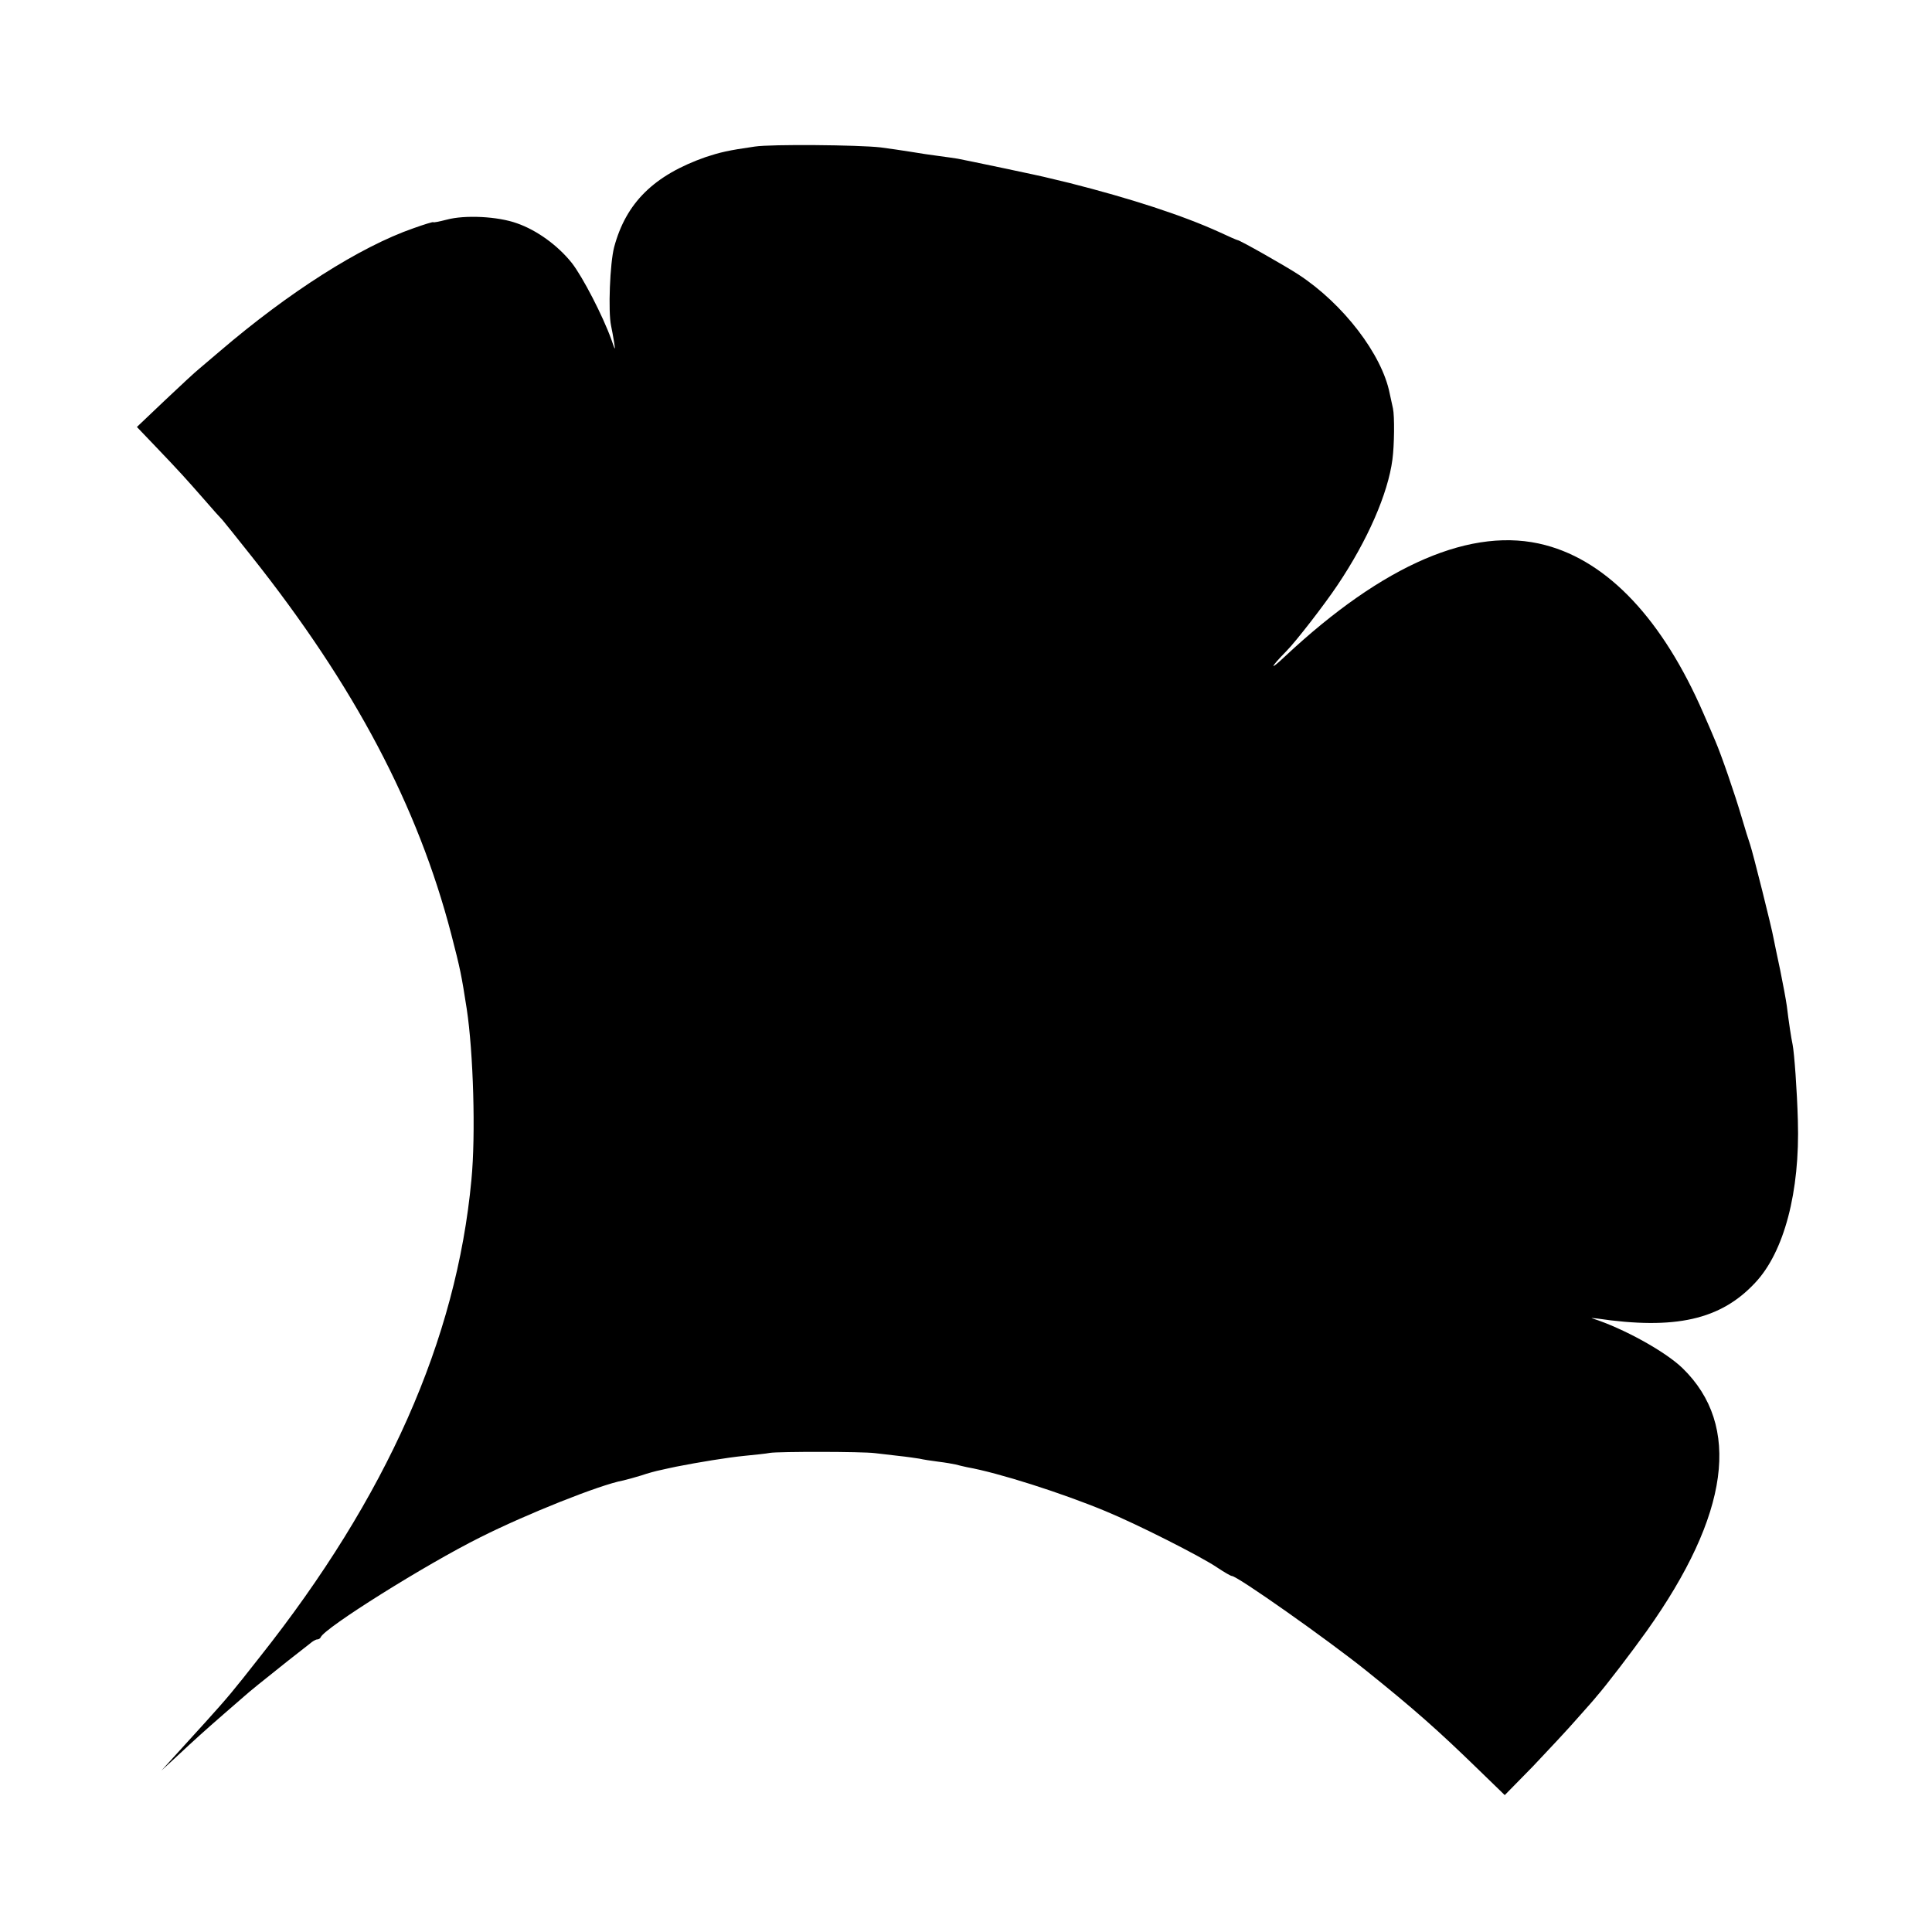
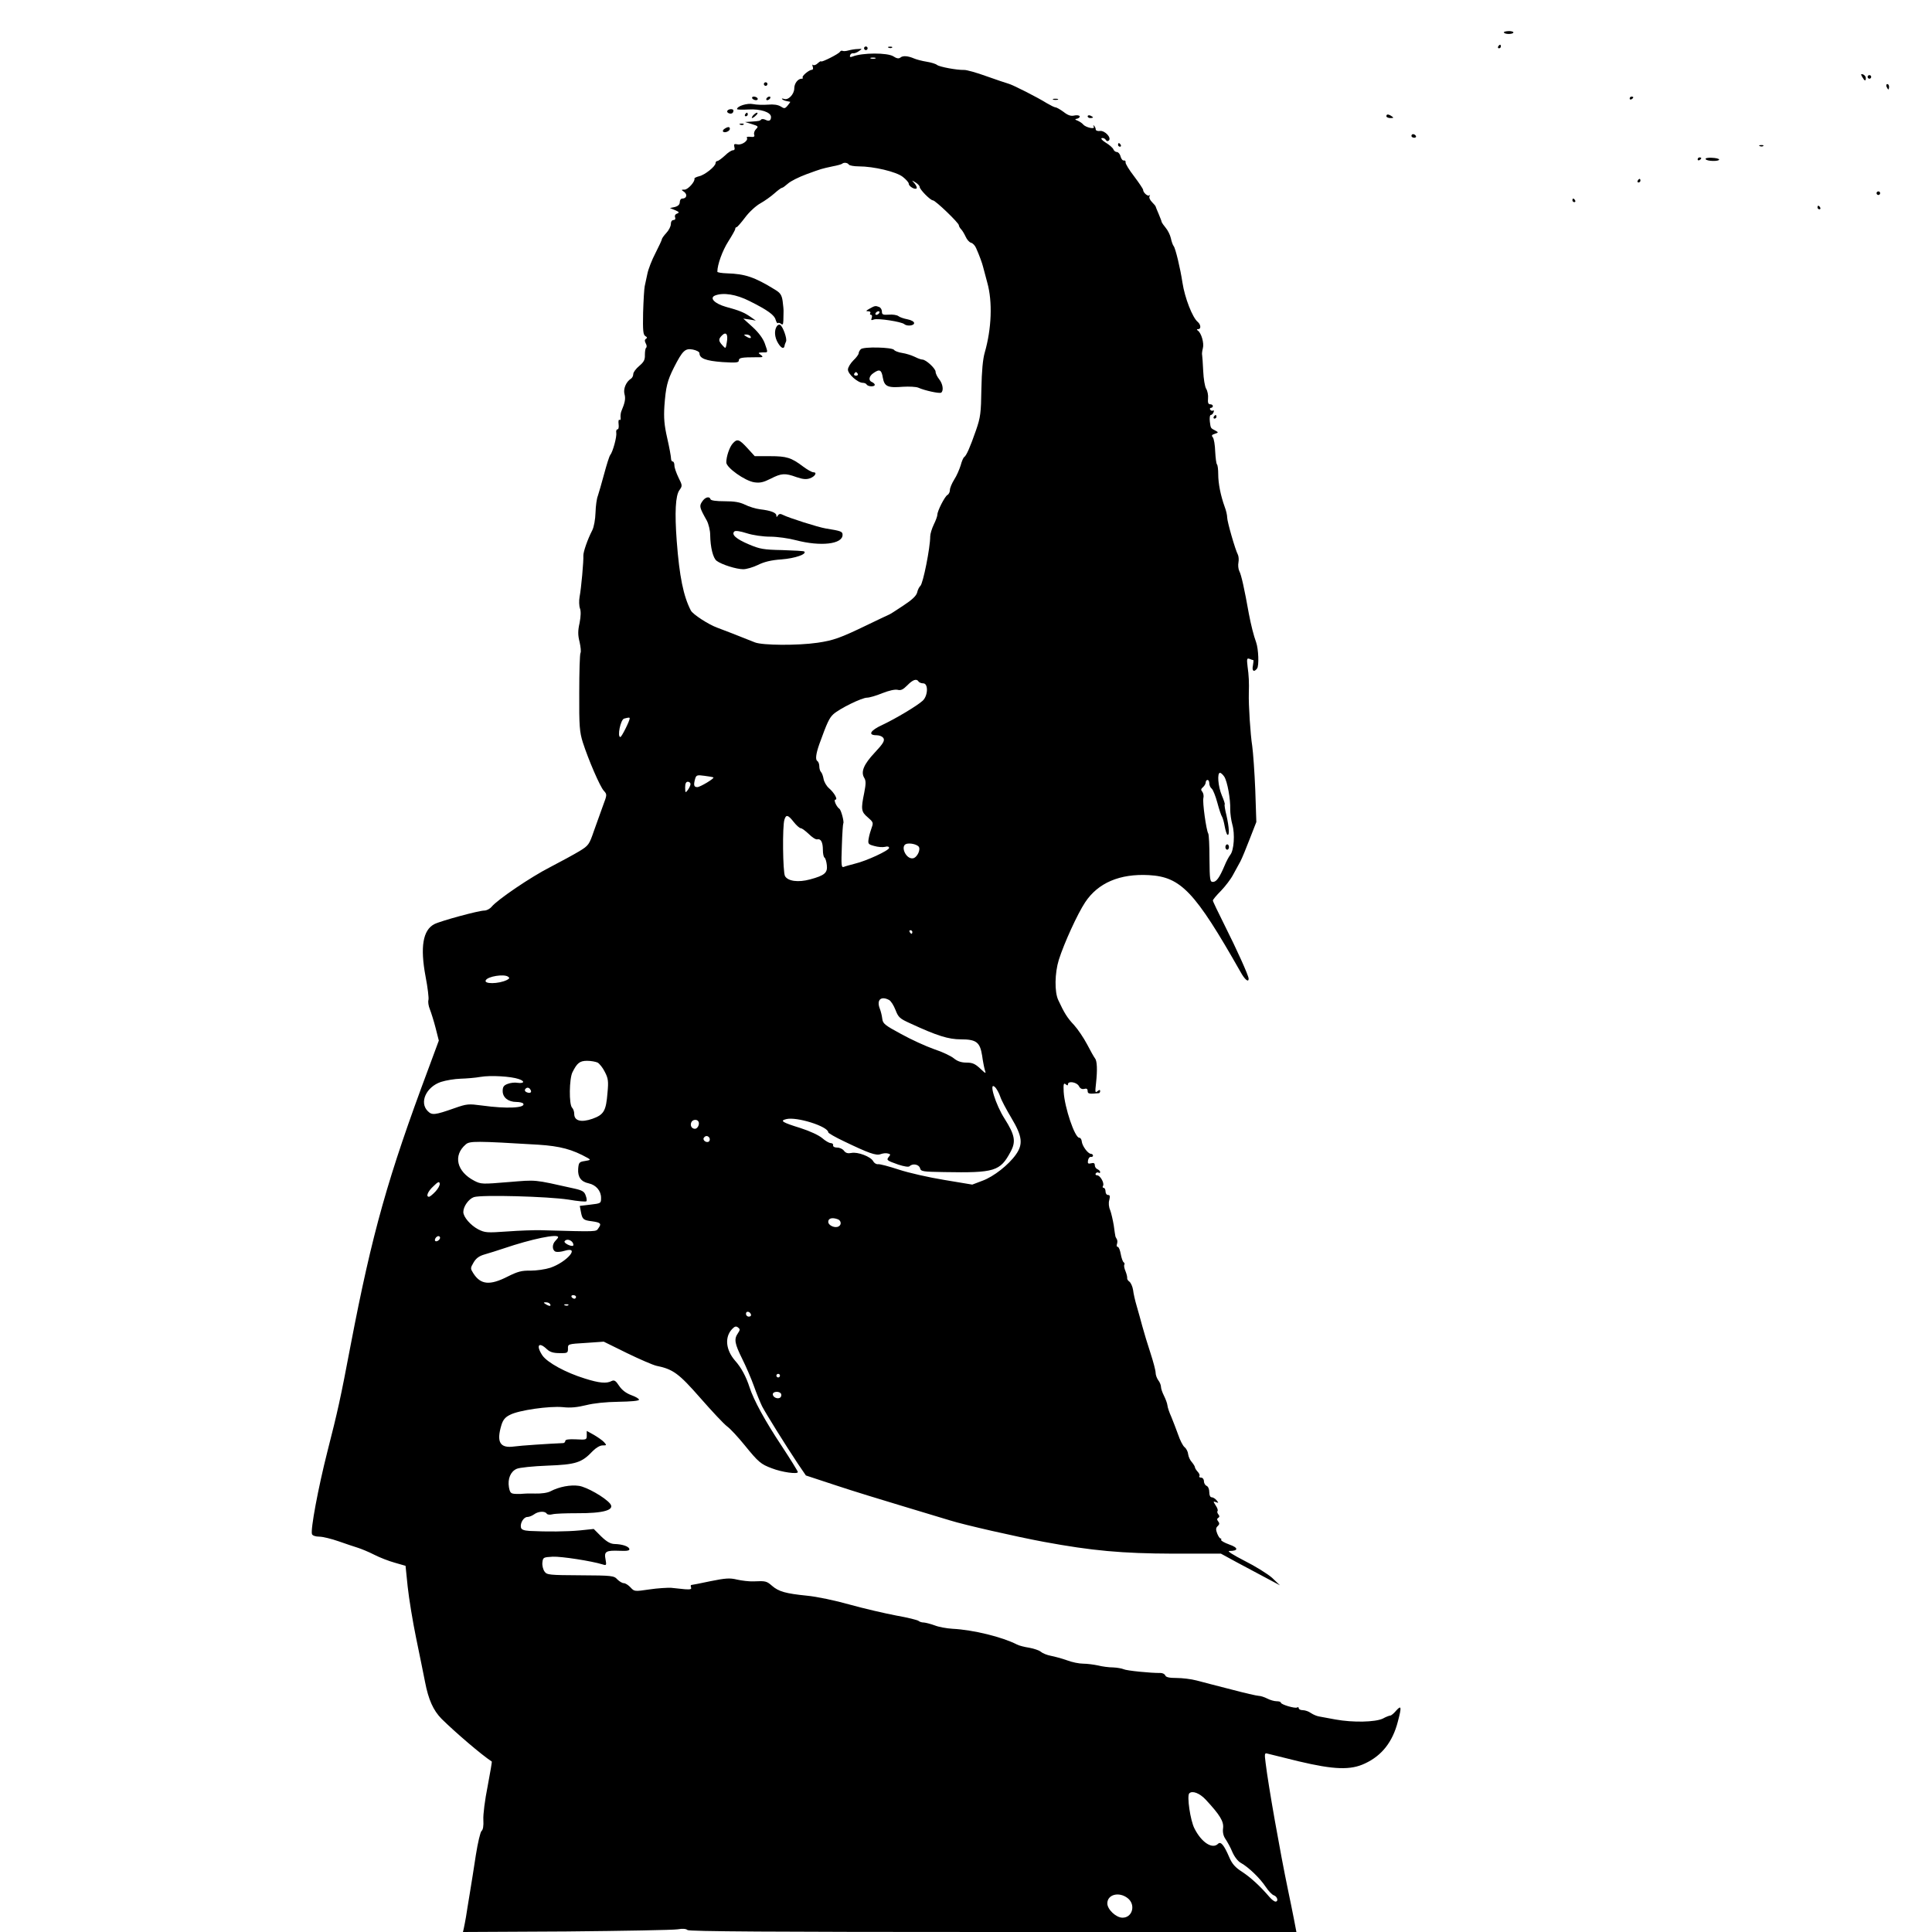
- <svg xmlns="http://www.w3.org/2000/svg" version="1.0" width="700pt" height="700pt" viewBox="0 0 700 700" preserveAspectRatio="xMidYMid meet">
-   <g transform="translate(0,700) scale(0.1,-0.1)" fill="#000000" stroke="none">
-     <path d="M2735 6469 c-98 -14 -126 -21 -178 -38 -188 -66 -289 -166 -332 -327 -15 -58 -22 -232 -11 -284 3 -14 8 -41 11 -60 5 -32 4 -31 -10 10 -31 86 -104 227 -143 277 -51 64 -127 119 -199 144 -69 25 -189 31 -255 13 -27 -7 -48 -11 -48 -9 0 2 -33 -8 -72 -22 -193 -67 -452 -232 -702 -446 -27 -23 -60 -51 -73 -62 -14 -11 -70 -63 -126 -116 l-101 -96 66 -69 c90 -94 114 -121 178 -194 30 -35 60 -68 66 -74 5 -6 53 -65 105 -131 374 -471 603 -905 724 -1370 33 -127 37 -148 56 -270 24 -157 33 -457 17 -620 -54 -579 -307 -1149 -767 -1729 -98 -125 -114 -144 -196 -235 -54 -59 -60 -66 -120 -132 l-40 -44 50 46 c76 71 104 96 175 158 36 31 70 61 76 66 14 13 72 60 154 125 36 28 73 57 83 65 9 8 21 15 26 15 5 0 11 3 13 8 14 34 381 264 578 362 167 84 435 191 518 206 13 3 42 11 65 18 23 8 56 17 72 20 17 4 41 9 55 12 81 16 185 33 245 39 39 4 81 8 95 11 32 5 334 5 380 -1 19 -2 58 -7 86 -10 29 -3 62 -8 75 -10 13 -3 44 -8 69 -11 25 -3 53 -8 62 -10 10 -3 29 -7 42 -10 113 -20 342 -93 501 -159 112 -46 346 -164 406 -205 24 -16 48 -30 52 -30 20 0 346 -230 487 -343 173 -139 259 -215 403 -355 l99 -96 102 104 c55 58 128 136 161 174 33 37 65 73 70 80 32 36 129 163 181 236 301 423 344 745 130 953 -63 61 -216 145 -326 180 -8 2 -1 2 15 0 284 -42 449 -5 574 129 105 111 163 330 155 588 -3 110 -13 245 -19 275 -5 23 -14 82 -21 140 -3 22 -14 81 -24 130 -11 50 -21 101 -24 115 -6 36 -75 311 -85 340 -5 14 -19 59 -31 100 -24 82 -74 227 -95 275 -7 17 -26 62 -43 100 -147 339 -345 550 -573 610 -263 70 -586 -69 -944 -404 -57 -54 -54 -41 5 19 35 35 140 171 186 240 109 162 183 332 199 455 7 51 8 158 2 185 -2 8 -7 33 -12 55 -28 141 -168 324 -330 430 -47 31 -213 125 -221 125 -2 0 -32 13 -66 29 -134 61 -322 122 -543 178 -33 8 -67 16 -75 18 -25 7 -303 65 -330 70 -14 2 -45 7 -70 10 -25 3 -70 10 -100 15 -30 5 -80 12 -110 16 -79 9 -396 12 -455 3z" />
+ <svg xmlns="http://www.w3.org/2000/svg" version="1.0" width="1080pt" height="1080pt" viewBox="0 0 1080 1080" preserveAspectRatio="xMidYMid meet">
+   <g transform="translate(0,1080) scale(0.1,-0.1)" fill="#000000" stroke="none">
+     <path d="M8407 10618 c6 -11 53 -10 53 1 0 4 -13 8 -29 7 -16 -1 -27 -4 -24 -8z" />
+     <path d="M8375 10540 c-3 -5 -1 -10 4 -10 6 0 11 5 11 10 0 6 -2 10 -4 10 -3 0 -8 -4 -11 -10z" />
+     <path d="M4830 10530 c0 -5 5 -10 10 -10 6 0 10 5 10 10 0 6 -4 10 -10 10 -5 0 -10 -4 -10 -10z" />
+     <path d="M4968 10533 c7 -3 16 -2 19 1 4 3 -2 6 -13 5 -11 0 -14 -3 -6 -6z" />
+     <path d="M4743 10518 c-14 -4 -30 -5 -34 -2 -4 2 -10 0 -14 -6 -7 -12 -105 -61 -105 -53 0 3 -8 -1 -18 -10 -10 -10 -22 -14 -27 -10 -4 5 -5 0 -2 -9 4 -10 2 -18 -4 -18 -16 0 -59 -36 -52 -44 3 -3 1 -6 -6 -6 -21 0 -41 -27 -41 -54 0 -33 -34 -68 -57 -59 -10 3 -15 3 -11 -1 3 -4 14 -9 25 -11 10 -2 19 -4 20 -4 2 -1 -5 -10 -14 -21 -15 -18 -19 -18 -39 -5 -15 9 -39 13 -71 10 -26 -2 -64 -1 -83 3 -32 7 -90 -11 -90 -28 0 -3 29 -4 64 -2 67 4 126 -15 126 -42 0 -20 -11 -26 -30 -16 -10 5 -21 6 -25 2 -7 -8 -11 -9 -57 -12 l-33 -2 39 -12 c35 -11 37 -13 22 -28 -9 -9 -13 -23 -10 -31 4 -11 -2 -14 -20 -12 -15 2 -24 0 -21 -5 10 -15 -27 -42 -52 -37 -19 4 -22 1 -18 -14 4 -13 1 -19 -8 -19 -8 0 -28 -13 -45 -30 -18 -16 -36 -30 -42 -30 -5 0 -10 -5 -10 -12 0 -18 -60 -66 -91 -73 -16 -4 -28 -10 -27 -13 5 -16 -36 -62 -55 -62 -20 0 -20 -1 -2 -13 19 -15 13 -37 -11 -37 -8 0 -14 -9 -14 -20 0 -13 -9 -22 -27 -27 l-28 -6 29 -12 c23 -10 25 -13 11 -19 -10 -3 -15 -12 -11 -21 3 -9 0 -15 -9 -15 -9 0 -15 -9 -15 -23 0 -12 -11 -34 -25 -49 -14 -15 -25 -31 -25 -35 0 -4 -16 -39 -36 -78 -20 -38 -40 -90 -45 -115 -5 -25 -12 -56 -15 -70 -3 -14 -7 -80 -9 -148 -2 -100 0 -124 13 -131 10 -6 11 -10 3 -15 -8 -5 -8 -13 -1 -26 6 -10 6 -21 2 -24 -4 -2 -7 -20 -7 -39 1 -28 -5 -40 -32 -63 -18 -15 -33 -35 -33 -45 0 -10 -6 -22 -13 -26 -27 -17 -44 -57 -36 -86 7 -26 3 -47 -18 -97 -3 -8 -5 -23 -4 -34 2 -10 -1 -16 -6 -13 -5 3 -7 -7 -5 -24 2 -16 0 -29 -6 -29 -6 0 -9 -9 -7 -19 4 -21 -19 -107 -34 -125 -5 -6 -20 -54 -34 -106 -14 -52 -30 -107 -35 -122 -6 -14 -12 -56 -13 -93 -1 -38 -9 -81 -18 -99 -27 -52 -50 -120 -50 -141 2 -30 -12 -185 -21 -231 -4 -22 -3 -51 2 -65 6 -15 5 -44 -2 -81 -10 -44 -10 -68 0 -107 6 -27 9 -55 5 -61 -4 -6 -7 -107 -7 -223 -1 -188 2 -219 20 -277 32 -99 96 -247 117 -270 19 -21 19 -22 -4 -83 -12 -34 -35 -98 -51 -142 -26 -76 -30 -82 -81 -113 -30 -18 -103 -58 -163 -89 -108 -55 -294 -181 -328 -222 -10 -12 -28 -21 -40 -21 -32 0 -245 -58 -280 -76 -64 -33 -80 -128 -49 -293 12 -62 19 -121 16 -131 -3 -10 0 -33 8 -52 7 -18 22 -65 32 -104 l18 -71 -57 -154 c-228 -610 -315 -918 -436 -1549 -57 -301 -72 -368 -130 -595 -52 -205 -95 -437 -86 -461 3 -8 20 -14 41 -14 19 0 68 -12 108 -26 39 -14 88 -30 107 -36 19 -6 61 -23 92 -39 31 -16 83 -36 116 -45 l59 -17 12 -117 c7 -65 28 -194 47 -286 19 -93 42 -204 50 -246 19 -99 46 -159 92 -206 77 -76 224 -202 281 -239 2 -1 -9 -63 -23 -138 -15 -74 -26 -159 -24 -188 2 -34 -2 -56 -10 -62 -7 -6 -21 -66 -32 -135 -10 -69 -26 -165 -34 -215 -8 -50 -18 -108 -21 -130 -4 -22 -9 -50 -12 -63 l-5 -22 578 3 c319 3 599 8 622 12 28 5 48 3 55 -4 8 -8 475 -11 1708 -11 l1696 0 -14 73 c-8 39 -22 112 -33 162 -44 211 -110 584 -125 709 -7 54 -6 58 11 53 11 -3 89 -22 174 -43 198 -47 290 -50 370 -12 95 44 155 121 184 234 22 83 20 94 -9 62 -13 -16 -28 -28 -33 -28 -5 0 -24 -7 -42 -17 -42 -20 -166 -23 -265 -5 -38 7 -80 15 -92 17 -13 2 -33 11 -45 19 -12 9 -33 16 -45 16 -13 0 -23 5 -23 11 0 5 -4 8 -9 4 -12 -7 -91 17 -91 27 0 5 -11 8 -24 8 -13 0 -37 7 -52 15 -16 8 -37 15 -47 15 -10 0 -80 16 -155 36 -76 19 -162 42 -193 50 -30 8 -81 14 -112 14 -40 0 -59 4 -63 14 -3 8 -15 14 -27 14 -53 -1 -191 13 -206 21 -9 4 -35 9 -58 10 -24 0 -62 5 -85 11 -24 5 -61 10 -83 10 -22 0 -63 8 -91 19 -28 10 -69 21 -90 25 -21 4 -46 14 -55 22 -9 8 -38 18 -65 23 -27 4 -58 12 -69 18 -82 42 -243 82 -360 88 -33 2 -78 10 -100 19 -22 8 -49 15 -60 16 -12 0 -25 4 -30 9 -6 5 -62 19 -125 30 -63 12 -180 39 -259 61 -81 23 -186 45 -240 50 -119 12 -158 23 -195 55 -31 27 -36 28 -104 25 -24 -1 -65 4 -92 10 -41 10 -64 8 -149 -9 -55 -12 -103 -21 -106 -21 -4 0 -5 -6 -2 -14 4 -10 -4 -12 -34 -10 -21 2 -56 6 -77 8 -21 1 -76 -2 -122 -9 -82 -12 -84 -12 -105 11 -12 13 -29 24 -38 24 -9 0 -25 10 -36 21 -19 21 -30 22 -206 23 -174 1 -188 2 -201 21 -8 11 -14 34 -12 50 3 29 5 30 58 33 49 2 216 -24 278 -43 22 -7 23 -6 17 28 -9 44 2 51 78 48 44 -2 58 1 55 11 -5 14 -39 26 -84 27 -22 1 -43 13 -73 42 l-42 42 -77 -8 c-73 -7 -185 -8 -282 -3 -33 2 -46 8 -48 20 -5 25 16 58 36 58 10 0 27 7 38 15 23 17 60 19 70 4 3 -6 17 -8 32 -4 15 4 75 6 136 6 150 -1 216 18 186 54 -29 35 -131 93 -174 99 -47 7 -110 -5 -158 -30 -16 -9 -51 -14 -85 -13 -32 1 -62 0 -68 -1 -5 -1 -24 -2 -41 -1 -28 1 -33 5 -39 37 -8 47 9 88 43 103 14 7 92 15 172 18 159 6 192 16 254 82 18 18 40 31 54 31 24 0 24 1 9 18 -9 10 -35 28 -57 41 l-40 22 0 -25 c0 -25 -2 -25 -60 -22 -41 2 -60 -1 -60 -9 0 -6 -6 -12 -12 -12 -74 -3 -242 -14 -274 -19 -79 -11 -100 24 -71 120 9 29 21 44 48 57 49 26 220 50 295 43 43 -5 81 -1 130 11 44 11 110 18 182 19 66 1 113 5 114 11 1 6 -18 17 -43 26 -29 11 -52 28 -68 52 -19 29 -27 34 -42 27 -28 -15 -68 -12 -150 14 -107 33 -209 89 -237 129 -37 56 -21 79 25 35 17 -16 36 -22 71 -22 44 -1 47 1 47 25 -1 26 0 26 100 32 l100 7 130 -64 c72 -35 146 -67 165 -71 93 -19 125 -43 245 -180 64 -73 131 -145 150 -159 19 -14 62 -61 97 -104 78 -96 91 -107 153 -130 56 -22 145 -34 145 -21 0 5 -41 71 -91 147 -93 140 -156 256 -179 327 -19 59 -46 110 -81 149 -52 60 -59 131 -17 176 15 16 23 18 34 9 12 -9 11 -14 -1 -32 -23 -33 -18 -58 24 -143 22 -44 51 -112 65 -151 14 -40 35 -91 46 -114 23 -44 129 -214 200 -321 l45 -66 170 -56 c93 -31 260 -82 370 -115 110 -33 229 -69 265 -80 79 -25 374 -92 525 -120 270 -50 438 -65 720 -66 l270 0 90 -49 c50 -27 124 -66 165 -88 l75 -40 -44 42 c-25 22 -94 65 -154 95 -66 34 -99 55 -85 55 52 0 52 18 0 36 -28 10 -48 22 -46 26 3 4 1 8 -3 8 -5 0 -13 13 -19 28 -8 21 -8 31 3 41 10 9 11 16 3 26 -8 10 -8 15 0 20 8 5 8 11 1 19 -6 7 -8 16 -5 19 4 4 -1 18 -10 31 -15 24 -15 25 1 19 16 -6 16 -5 4 10 -7 9 -20 17 -27 17 -9 0 -14 11 -14 29 0 16 -6 31 -15 35 -8 3 -15 15 -15 26 0 11 -7 20 -16 20 -8 0 -13 4 -9 9 3 5 -2 16 -10 24 -8 9 -15 20 -15 24 0 5 -8 18 -17 29 -10 10 -19 30 -21 44 -1 14 -10 32 -20 40 -10 8 -26 40 -36 70 -11 30 -28 75 -38 99 -11 24 -21 53 -22 65 -1 11 -10 35 -19 53 -9 18 -17 40 -17 50 0 10 -7 27 -15 37 -8 11 -15 30 -15 42 0 13 -13 62 -29 111 -16 48 -36 115 -45 148 -9 33 -23 85 -32 115 -9 30 -18 70 -20 89 -3 19 -12 39 -20 46 -9 6 -14 15 -13 20 1 6 -3 23 -9 38 -7 16 -10 32 -7 37 3 5 1 11 -4 14 -5 4 -12 24 -16 46 -4 22 -11 40 -17 40 -6 0 -7 7 -4 16 3 9 3 21 -1 27 -4 7 -8 14 -8 17 -1 3 -5 30 -9 60 -5 30 -14 69 -20 85 -8 18 -10 41 -5 57 5 21 4 28 -7 28 -8 0 -14 9 -14 20 0 11 -5 20 -11 20 -5 0 -7 5 -3 11 9 15 -16 59 -33 59 -8 0 -11 5 -8 10 4 6 11 8 16 5 5 -4 9 -2 9 3 0 6 -7 12 -15 16 -8 3 -15 13 -15 22 0 12 -6 15 -21 11 -16 -4 -20 -1 -17 16 2 12 9 21 16 20 6 -2 12 2 12 7 0 6 -6 10 -12 10 -17 1 -49 45 -51 70 -1 11 -7 20 -14 20 -25 0 -82 169 -87 257 -2 43 0 51 11 42 9 -8 13 -8 13 0 0 20 49 12 61 -10 7 -14 17 -19 30 -16 13 4 19 0 19 -12 0 -16 10 -17 63 -12 4 1 7 6 7 12 0 8 -5 8 -15 -1 -13 -11 -14 -6 -8 46 8 73 6 124 -6 138 -5 6 -25 41 -44 78 -19 36 -52 85 -73 108 -38 40 -55 68 -88 139 -22 46 -20 152 3 226 30 94 104 256 147 321 72 109 194 161 357 152 179 -10 257 -93 511 -540 24 -44 46 -62 46 -39 0 17 -68 167 -134 298 -36 72 -66 134 -66 139 0 5 20 29 45 54 24 25 55 65 68 90 14 25 32 59 41 75 9 17 32 73 52 125 l37 95 -6 180 c-4 99 -12 209 -17 245 -10 62 -21 230 -19 295 2 58 0 101 -7 149 -5 43 -4 48 11 43 9 -4 18 -7 21 -7 2 0 1 -13 -2 -30 -7 -31 6 -40 23 -17 12 15 8 109 -5 146 -14 38 -29 98 -41 161 -24 135 -42 217 -53 237 -6 12 -8 34 -5 49 3 15 1 35 -3 43 -15 28 -60 185 -60 208 0 13 -6 40 -14 60 -23 64 -36 131 -36 181 0 27 -3 52 -7 56 -4 4 -8 36 -10 72 -1 36 -7 71 -13 79 -9 10 -6 15 11 20 21 7 21 8 3 18 -27 14 -26 12 -31 51 -2 20 0 36 5 36 5 0 13 7 16 16 3 8 2 12 -3 9 -5 -3 -12 -1 -16 5 -3 5 -1 10 4 10 6 0 11 5 11 10 0 6 -7 10 -15 10 -11 0 -14 9 -12 33 2 17 -3 42 -10 53 -8 12 -15 57 -17 100 -2 44 -5 84 -6 89 -2 6 0 22 4 38 8 28 -8 85 -28 99 -7 5 -7 8 2 8 17 0 15 25 -2 40 -30 24 -73 135 -86 220 -12 80 -39 192 -49 204 -5 6 -12 26 -16 45 -4 18 -17 44 -29 58 -11 13 -21 28 -22 31 0 4 -8 24 -17 46 -9 21 -17 40 -17 42 0 2 -9 13 -20 24 -12 12 -18 26 -14 33 4 7 4 9 -1 5 -8 -8 -35 15 -35 31 0 5 -23 39 -50 75 -28 36 -49 71 -48 78 2 7 -3 12 -9 11 -7 -2 -15 8 -19 22 -3 14 -13 25 -20 25 -8 0 -17 7 -20 15 -3 8 -22 25 -42 37 -21 13 -30 24 -23 26 7 2 17 -2 22 -9 5 -9 11 -10 18 -4 15 16 -23 56 -50 53 -13 -2 -24 2 -24 9 0 6 -4 15 -9 20 -5 5 -6 3 -2 -5 10 -17 -44 -5 -59 12 -5 7 -19 16 -30 21 -18 7 -18 9 -2 12 9 3 15 9 12 14 -4 5 -17 6 -31 3 -17 -4 -34 1 -58 20 -19 14 -40 26 -46 26 -6 0 -27 11 -48 23 -51 32 -192 104 -217 110 -11 3 -65 21 -121 41 -55 20 -112 36 -125 35 -40 -1 -137 17 -151 28 -7 6 -33 14 -58 18 -25 4 -56 12 -70 18 -35 15 -63 17 -77 5 -9 -7 -21 -5 -39 7 -33 21 -173 21 -228 -1 -14 -5 -17 -3 -14 7 3 8 11 13 17 11 7 -1 21 4 32 12 20 14 20 14 -5 12 -15 0 -38 -4 -53 -8z m150 -45 c-7 -2 -19 -2 -25 0 -7 3 -2 5 12 5 14 0 19 -2 13 -5z m-148 -593 c3 -5 28 -10 55 -10 84 0 211 -30 247 -59 18 -14 33 -31 33 -38 0 -15 35 -35 44 -26 3 4 -2 16 -11 27 -18 20 -18 20 5 6 13 -8 23 -19 23 -25 0 -14 60 -75 74 -75 14 0 145 -126 145 -139 0 -5 6 -16 13 -23 7 -7 18 -26 25 -41 7 -16 20 -31 30 -34 10 -2 23 -16 29 -31 18 -40 34 -85 38 -102 2 -8 13 -49 24 -90 30 -107 24 -257 -14 -390 -11 -37 -17 -104 -19 -205 -2 -134 -5 -158 -30 -230 -34 -98 -54 -142 -66 -150 -5 -3 -14 -24 -20 -47 -7 -22 -22 -58 -36 -79 -13 -21 -24 -47 -24 -58 0 -11 -6 -24 -14 -28 -15 -9 -56 -89 -56 -110 0 -8 -9 -33 -20 -55 -11 -23 -20 -53 -20 -66 0 -64 -40 -264 -55 -277 -6 -5 -15 -22 -18 -37 -5 -19 -28 -41 -80 -75 -39 -26 -76 -50 -82 -51 -5 -2 -60 -28 -120 -57 -147 -71 -186 -85 -275 -98 -110 -16 -307 -15 -350 2 -94 38 -178 70 -210 82 -50 18 -137 75 -148 96 -42 81 -64 191 -79 388 -12 160 -7 255 15 285 17 24 17 26 -5 70 -12 25 -23 55 -23 68 0 12 -4 22 -9 22 -6 0 -10 8 -10 18 0 9 -9 60 -21 112 -17 74 -20 114 -16 180 8 108 16 141 53 215 49 96 63 109 106 101 20 -4 37 -13 37 -20 0 -30 36 -43 128 -50 78 -5 92 -3 92 9 0 15 16 18 98 18 38 -1 41 1 25 13 -17 12 -16 13 10 14 32 0 31 -4 12 51 -10 27 -34 60 -68 91 l-52 47 35 -5 35 -6 -30 21 c-35 24 -60 35 -138 56 -62 18 -93 49 -60 63 46 18 118 7 193 -31 102 -51 139 -78 146 -105 4 -13 9 -21 12 -18 3 3 11 1 18 -4 9 -8 12 -4 13 17 0 15 1 37 1 48 1 11 -2 39 -5 62 -5 34 -13 46 -43 64 -115 71 -168 88 -268 91 -30 1 -54 5 -54 9 0 40 29 119 61 169 21 33 39 65 39 70 0 6 3 10 8 10 4 1 25 25 47 54 22 30 60 65 85 79 25 14 60 39 79 56 19 17 38 31 42 31 5 0 19 11 34 24 14 13 60 36 103 52 88 32 82 30 146 44 27 5 52 12 54 15 9 8 30 6 37 -5z m-682 -993 c-6 -37 -6 -38 -24 -18 -23 25 -24 35 -3 56 23 23 35 6 27 -38z m132 33 c8 -13 -5 -13 -25 0 -13 8 -13 10 2 10 9 0 20 -4 23 -10z m940 -1930 c3 -5 15 -10 26 -10 29 0 27 -69 -3 -97 -33 -30 -153 -101 -225 -135 -68 -31 -84 -58 -33 -58 17 0 33 -7 39 -17 7 -14 -2 -30 -49 -80 -62 -66 -79 -108 -59 -141 10 -16 10 -33 0 -84 -19 -92 -17 -106 20 -137 30 -26 32 -30 22 -57 -6 -16 -14 -43 -17 -61 -5 -30 -3 -33 31 -42 20 -6 47 -8 60 -5 14 4 23 2 23 -6 0 -14 -127 -73 -191 -88 -26 -7 -53 -14 -62 -18 -14 -5 -15 9 -11 117 2 67 6 124 8 126 6 7 -12 76 -22 82 -16 11 -34 51 -22 51 15 0 -6 38 -36 64 -14 12 -27 35 -30 51 -3 17 -9 34 -15 40 -5 5 -9 19 -9 31 0 13 -5 26 -11 30 -12 7 -8 40 11 94 44 122 56 147 79 168 36 32 159 92 188 92 13 0 51 11 85 25 38 15 70 22 85 19 19 -5 31 1 55 25 31 32 52 39 63 21z m-1615 -206 c0 -14 -45 -104 -52 -104 -19 0 1 98 21 103 26 7 31 7 31 1z m3324 -326 c17 -27 35 -125 33 -183 0 -22 5 -60 12 -85 15 -52 9 -144 -12 -169 -7 -9 -22 -36 -32 -61 -28 -66 -45 -90 -65 -90 -16 0 -18 12 -19 130 0 72 -3 135 -7 141 -11 18 -33 176 -27 198 3 12 0 27 -6 35 -9 10 -8 16 4 26 8 7 15 19 15 26 0 8 5 14 10 14 6 0 10 -8 10 -19 0 -10 6 -24 14 -30 7 -6 21 -41 31 -78 10 -38 22 -73 26 -78 4 -6 11 -30 15 -53 4 -23 11 -45 15 -48 13 -8 10 42 -5 108 -8 31 -12 59 -10 61 3 2 -5 25 -16 51 -21 50 -27 126 -10 126 5 0 16 -10 24 -22z m-2856 -4 c7 -5 -74 -54 -90 -54 -19 0 -22 11 -12 47 6 20 11 22 53 16 25 -3 47 -7 49 -9z m-128 -37 c0 -7 -7 -22 -15 -33 -14 -18 -14 -17 -15 14 0 22 5 32 15 32 8 0 15 -6 15 -13z m577 -212 c15 -19 33 -35 40 -35 6 0 26 -15 44 -32 18 -18 39 -32 47 -30 21 5 32 -16 32 -60 0 -20 4 -39 9 -42 5 -3 11 -22 13 -42 5 -43 -12 -58 -94 -80 -66 -18 -124 -10 -140 19 -12 23 -15 279 -3 315 9 30 20 28 52 -13z m697 -136 c16 -15 -7 -64 -31 -67 -39 -6 -73 71 -35 81 20 5 53 -2 66 -14z m-34 -479 c0 -5 -2 -10 -4 -10 -3 0 -8 5 -11 10 -3 6 -1 10 4 10 6 0 11 -4 11 -10z m-2261 -249 c11 -7 10 -11 -5 -19 -46 -23 -133 -24 -118 -1 12 21 99 35 123 20z m2131 -131 c10 -5 26 -30 36 -56 16 -41 23 -48 83 -75 149 -69 213 -89 282 -89 87 0 107 -16 119 -90 4 -30 11 -66 15 -80 8 -24 7 -24 -27 8 -27 25 -42 32 -75 32 -29 0 -50 7 -70 23 -15 13 -65 37 -111 52 -46 16 -129 54 -185 85 -91 49 -102 58 -105 85 -2 17 -8 42 -14 57 -19 49 7 72 52 48z m-1629 -350 c10 -6 29 -29 40 -52 19 -36 21 -53 15 -116 -8 -102 -20 -123 -84 -146 -63 -22 -102 -12 -102 27 0 13 -5 28 -12 35 -18 18 -16 162 2 198 26 52 41 64 82 64 22 0 48 -5 59 -10z m-441 -92 c36 -12 31 -26 -7 -21 -15 3 -40 0 -55 -6 -22 -8 -28 -17 -28 -40 0 -36 31 -61 77 -61 17 0 34 -4 38 -9 15 -25 -93 -30 -230 -11 -76 10 -84 10 -155 -15 -111 -39 -125 -40 -149 -16 -48 48 -9 135 74 163 28 9 77 17 110 18 33 1 83 5 110 10 58 10 172 3 215 -12z m2691 -97 c6 -20 35 -74 63 -121 61 -102 66 -146 25 -204 -41 -58 -124 -123 -186 -146 l-58 -22 -156 26 c-86 14 -201 40 -255 58 -55 18 -107 32 -116 30 -10 -1 -22 7 -27 17 -14 26 -87 53 -121 46 -20 -4 -32 -1 -42 12 -7 10 -24 18 -38 18 -15 0 -24 5 -23 13 2 6 -4 12 -13 12 -9 0 -31 13 -48 28 -19 16 -68 39 -121 56 -103 32 -117 41 -80 50 58 15 235 -41 235 -74 0 -4 39 -27 88 -50 137 -66 179 -81 204 -72 13 5 31 7 41 4 15 -3 16 -7 6 -18 -15 -19 -13 -21 52 -44 34 -11 58 -15 64 -9 17 17 52 10 58 -11 5 -19 15 -20 134 -22 284 -5 314 4 373 115 30 56 23 93 -34 183 -50 77 -91 210 -55 178 10 -9 23 -33 30 -53z m-2626 38 c10 -15 -1 -23 -20 -15 -9 3 -13 10 -10 16 8 13 22 13 30 -1z m939 -178 c9 -14 -4 -41 -19 -41 -18 0 -28 17 -21 35 6 17 32 20 40 6z m62 -92 c3 -6 2 -15 -2 -19 -12 -12 -38 5 -30 19 9 14 23 14 32 0z m-956 -38 c122 -8 189 -26 275 -74 18 -10 17 -12 -15 -17 -32 -5 -35 -8 -38 -44 -3 -46 16 -72 59 -81 41 -9 69 -42 69 -81 0 -31 -1 -31 -60 -38 l-59 -7 6 -32 c8 -43 13 -48 62 -54 49 -7 55 -13 36 -39 -14 -20 2 -20 -320 -11 -38 1 -124 -2 -190 -7 -113 -8 -124 -7 -162 12 -43 23 -83 69 -83 97 0 31 30 73 59 83 41 14 414 4 530 -14 51 -9 96 -13 99 -9 3 3 2 17 -4 32 -7 22 -19 29 -64 39 -233 52 -207 49 -369 36 -144 -12 -152 -12 -189 7 -99 51 -121 142 -48 204 22 19 57 19 406 -2z m-576 -262 c-15 -16 -31 -29 -36 -29 -19 0 -6 31 25 59 25 25 33 28 35 15 2 -9 -9 -29 -24 -45z m2250 -155 c18 -7 21 -30 5 -39 -19 -13 -59 4 -59 25 0 20 22 26 54 14z m-2224 -103 c0 -12 -20 -25 -27 -18 -7 7 6 27 18 27 5 0 9 -4 9 -9z m660 3 c0 -3 -7 -12 -15 -20 -20 -20 -19 -53 1 -61 9 -3 31 -1 50 5 90 27 14 -63 -80 -95 -28 -9 -77 -16 -111 -16 -49 1 -71 -5 -127 -33 -100 -51 -151 -46 -192 18 -17 27 -17 29 1 60 14 24 31 37 63 46 25 7 72 22 105 33 156 53 305 84 305 63z m79 -27 c6 -8 8 -17 5 -20 -9 -8 -54 14 -48 24 8 13 30 11 43 -4z m21 -307 c0 -5 -4 -10 -9 -10 -6 0 -13 5 -16 10 -3 6 1 10 9 10 9 0 16 -4 16 -10z m-145 -40 c8 -13 -5 -13 -25 0 -13 8 -13 10 2 10 9 0 20 -4 23 -10z m102 -6 c-3 -3 -12 -4 -19 -1 -8 3 -5 6 6 6 11 1 17 -2 13 -5z m1021 -52 c2 -7 -3 -12 -12 -12 -9 0 -16 7 -16 16 0 17 22 14 28 -4z m162 -342 c0 -5 -4 -10 -10 -10 -5 0 -10 5 -10 10 0 6 5 10 10 10 6 0 10 -4 10 -10z m6 -101 c3 -6 2 -15 -3 -20 -13 -13 -43 -1 -43 17 0 16 36 19 46 3z m2373 -2268 c80 -86 103 -123 98 -161 -3 -23 2 -44 14 -61 10 -15 28 -47 38 -72 12 -27 31 -52 48 -61 43 -24 107 -86 138 -133 15 -23 36 -45 46 -48 20 -7 27 -35 9 -35 -6 0 -21 11 -33 25 -54 63 -106 110 -153 141 -39 25 -56 44 -72 81 -30 70 -48 91 -63 76 -32 -32 -93 8 -132 86 -23 44 -43 182 -29 196 17 17 58 1 91 -34z m-435 -552 c46 -36 27 -109 -29 -109 -36 0 -85 46 -85 80 0 50 66 67 114 29z" />
+     <path d="M4860 9074 c-20 -11 -21 -14 -7 -14 10 0 15 -4 12 -10 -3 -5 -2 -10 4 -10 6 0 7 -8 4 -17 -5 -13 -3 -15 12 -9 21 8 154 -12 170 -26 15 -13 55 -9 55 6 0 8 -16 17 -37 21 -21 4 -44 12 -51 18 -8 6 -32 10 -53 8 -33 -2 -39 0 -39 17 0 11 -7 23 -16 26 -20 8 -24 7 -54 -10z m55 -24 c-3 -5 -11 -10 -16 -10 -6 0 -7 5 -4 10 3 6 11 10 16 10 6 0 7 -4 4 -10z" />
+     <path d="M4343 8977 c-16 -23 -14 -62 7 -96 18 -29 33 -34 36 -13 0 4 4 14 8 23 7 15 -17 83 -33 93 -5 3 -13 0 -18 -7z" />
+     <path d="M4812 8848 c-7 -7 -12 -17 -12 -23 0 -6 -13 -24 -30 -40 -16 -16 -30 -39 -30 -51 0 -25 55 -74 83 -74 9 0 19 -4 22 -10 8 -12 45 -13 45 -1 0 5 -7 11 -15 15 -22 8 -18 33 7 50 35 25 46 19 53 -25 9 -50 27 -58 113 -51 35 2 73 0 85 -5 35 -16 118 -34 128 -28 15 10 10 49 -11 75 -11 14 -20 32 -20 42 0 18 -54 68 -74 68 -7 0 -27 7 -44 16 -17 8 -48 18 -69 21 -21 3 -41 11 -45 17 -10 15 -171 19 -186 4z m-17 -138 c3 -5 -1 -10 -10 -10 -9 0 -13 5 -10 10 3 6 8 10 10 10 2 0 7 -4 10 -10z" />
+     <path d="M4096 8321 c-18 -20 -36 -73 -36 -106 0 -29 104 -103 156 -111 33 -5 52 0 92 20 60 31 81 32 144 9 35 -12 55 -14 75 -7 29 10 43 34 20 34 -9 0 -35 15 -59 33 -65 49 -91 57 -184 57 l-85 0 -41 45 c-46 50 -57 54 -82 26z" />
+     <path d="M3925 7996 c-17 -25 -15 -33 26 -106 10 -19 19 -55 19 -80 1 -70 16 -130 36 -145 28 -21 110 -47 149 -47 18 0 55 11 82 24 34 17 73 27 132 31 76 6 142 29 127 44 -2 3 -58 6 -123 8 -105 2 -126 6 -187 32 -71 30 -99 55 -81 72 6 6 32 2 70 -10 34 -11 90 -19 130 -19 39 0 104 -9 145 -20 138 -36 260 -22 260 30 0 19 -8 22 -95 36 -42 7 -206 59 -239 76 -13 7 -21 6 -27 -3 -7 -11 -9 -11 -9 -1 0 16 -31 28 -91 35 -25 3 -63 15 -85 26 -29 14 -58 19 -114 19 -46 0 -76 4 -78 11 -6 19 -31 12 -47 -13z" />
+     <path d="M6850 6065 c0 -8 5 -15 10 -15 6 0 10 7 10 15 0 8 -4 15 -10 15 -5 0 -10 -7 -10 -15z" />
+     <path d="M10410 10370 c13 -23 20 -26 20 -6 0 8 -7 16 -15 20 -13 4 -14 2 -5 -14z" />
+     <path d="M10440 10370 c0 -5 5 -10 10 -10 6 0 10 5 10 10 0 6 -4 10 -10 10 -5 0 -10 -4 -10 -10z" />
+     <path d="M4270 10330 c0 -5 5 -10 10 -10 6 0 10 5 10 10 0 6 -4 10 -10 10 -5 0 -10 -4 -10 -10z" />
+     <path d="M10546 10315 c4 -8 8 -15 10 -15 2 0 4 7 4 15 0 8 -4 15 -10 15 -5 0 -7 -7 -4 -15z" />
+     <path d="M4205 10250 c3 -5 13 -10 21 -10 8 0 12 5 9 10 -3 6 -13 10 -21 10 -8 0 -12 -4 -9 -10z" />
+     <path d="M4285 10250 c-3 -5 -2 -10 4 -10 5 0 13 5 16 10 3 6 2 10 -4 10 -5 0 -13 -4 -16 -10z" />
+     <path d="M9110 10249 c0 -5 5 -7 10 -4 6 3 10 8 10 11 0 2 -4 4 -10 4 -5 0 -10 -5 -10 -11z" />
+     <path d="M5888 10243 c6 -2 18 -2 25 0 6 3 1 5 -13 5 -14 0 -19 -2 -12 -5z" />
+     <path d="M4066 10181 c-3 -5 0 -11 8 -14 15 -6 26 1 26 15 0 11 -27 10 -34 -1z" />
+     <path d="M4165 10160 c-3 -5 -1 -10 4 -10 6 0 11 5 11 10 0 6 -2 10 -4 10 -3 0 -8 -4 -11 -10z" />
+     <path d="M4210 10155 c-7 -8 -9 -15 -6 -15 4 0 14 7 22 15 9 8 11 15 6 15 -5 0 -15 -7 -22 -15z" />
+     <path d="M6080 10150 c0 -6 7 -10 15 -10 8 0 15 2 15 4 0 2 -7 6 -15 10 -8 3 -15 1 -15 -4z" />
+     <path d="M7750 10150 c0 -5 10 -10 23 -10 18 0 19 2 7 10 -19 13 -30 13 -30 0z" />
+     <path d="M4138 10103 c7 -3 16 -2 19 1 4 3 -2 6 -13 5 -11 0 -14 -3 -6 -6z" />
+     <path d="M4050 10080 c-8 -5 -11 -12 -8 -16 10 -9 38 3 38 16 0 12 -10 13 -30 0z" />
+     <path d="M7890 10040 c0 -5 7 -10 16 -10 8 0 12 5 9 10 -3 6 -10 10 -16 10 -5 0 -9 -4 -9 -10z" />
+     <path d="M6250 9990 c0 -5 5 -10 11 -10 5 0 7 5 4 10 -3 6 -8 10 -11 10 -2 0 -4 -4 -4 -10z" />
+     <path d="M9838 9983 c7 -3 16 -2 19 1 4 3 -2 6 -13 5 -11 0 -14 -3 -6 -6z" />
+     <path d="M9490 9909 c0 -5 5 -7 10 -4 6 3 10 8 10 11 0 2 -4 4 -10 4 -5 0 -10 -5 -10 -11z" />
+     <path d="M9535 9910 c7 -12 75 -13 75 -2 0 5 -18 9 -41 10 -24 1 -38 -2 -34 -8z" />
+     <path d="M9155 9790 c-3 -5 -1 -10 4 -10 6 0 11 5 11 10 0 6 -2 10 -4 10 -3 0 -8 -4 -11 -10z" />
+     <path d="M10490 9720 c0 -5 5 -10 10 -10 6 0 10 5 10 10 0 6 -4 10 -10 10 -5 0 -10 -4 -10 -10z" />
+     <path d="M8790 9680 c0 -5 5 -10 11 -10 5 0 7 5 4 10 -3 6 -8 10 -11 10 -2 0 -4 -4 -4 -10z" />
+     <path d="M10160 9640 c0 -5 5 -10 11 -10 5 0 7 5 4 10 -3 6 -8 10 -11 10 -2 0 -4 -4 -4 -10z" />
+     <path d="M6785 8470 c-3 -5 -1 -10 4 -10 6 0 11 5 11 10 0 6 -2 10 -4 10 -3 0 -8 -4 -11 -10z" />
  </g>
</svg>
